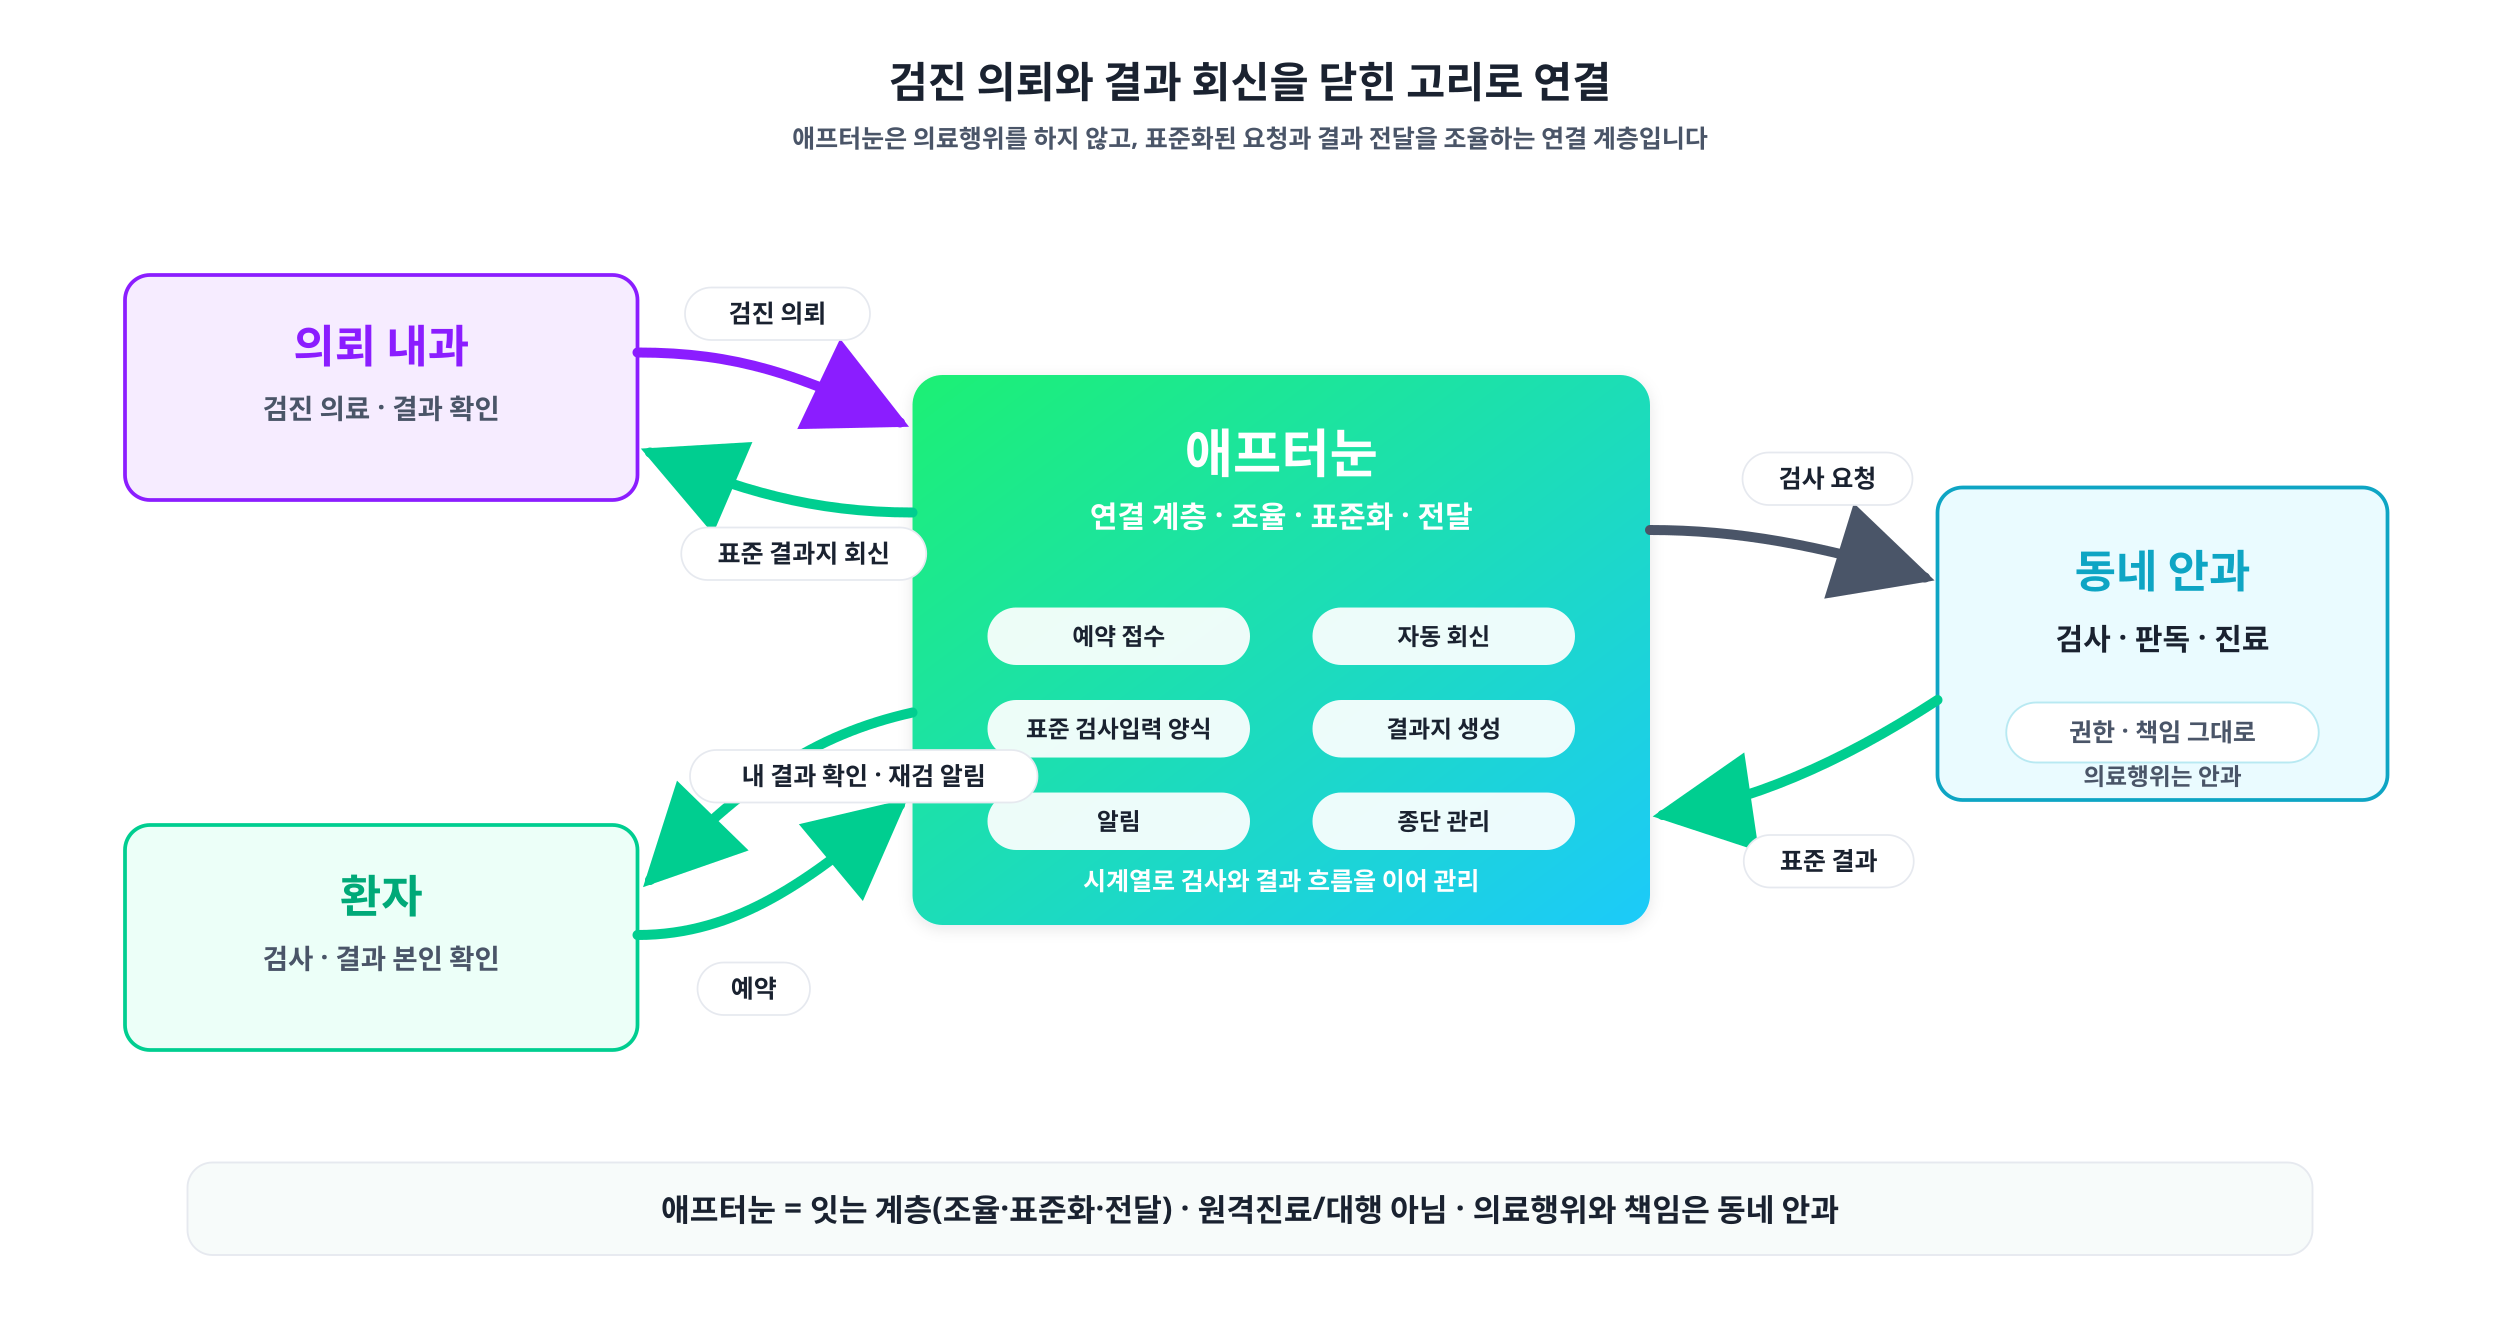
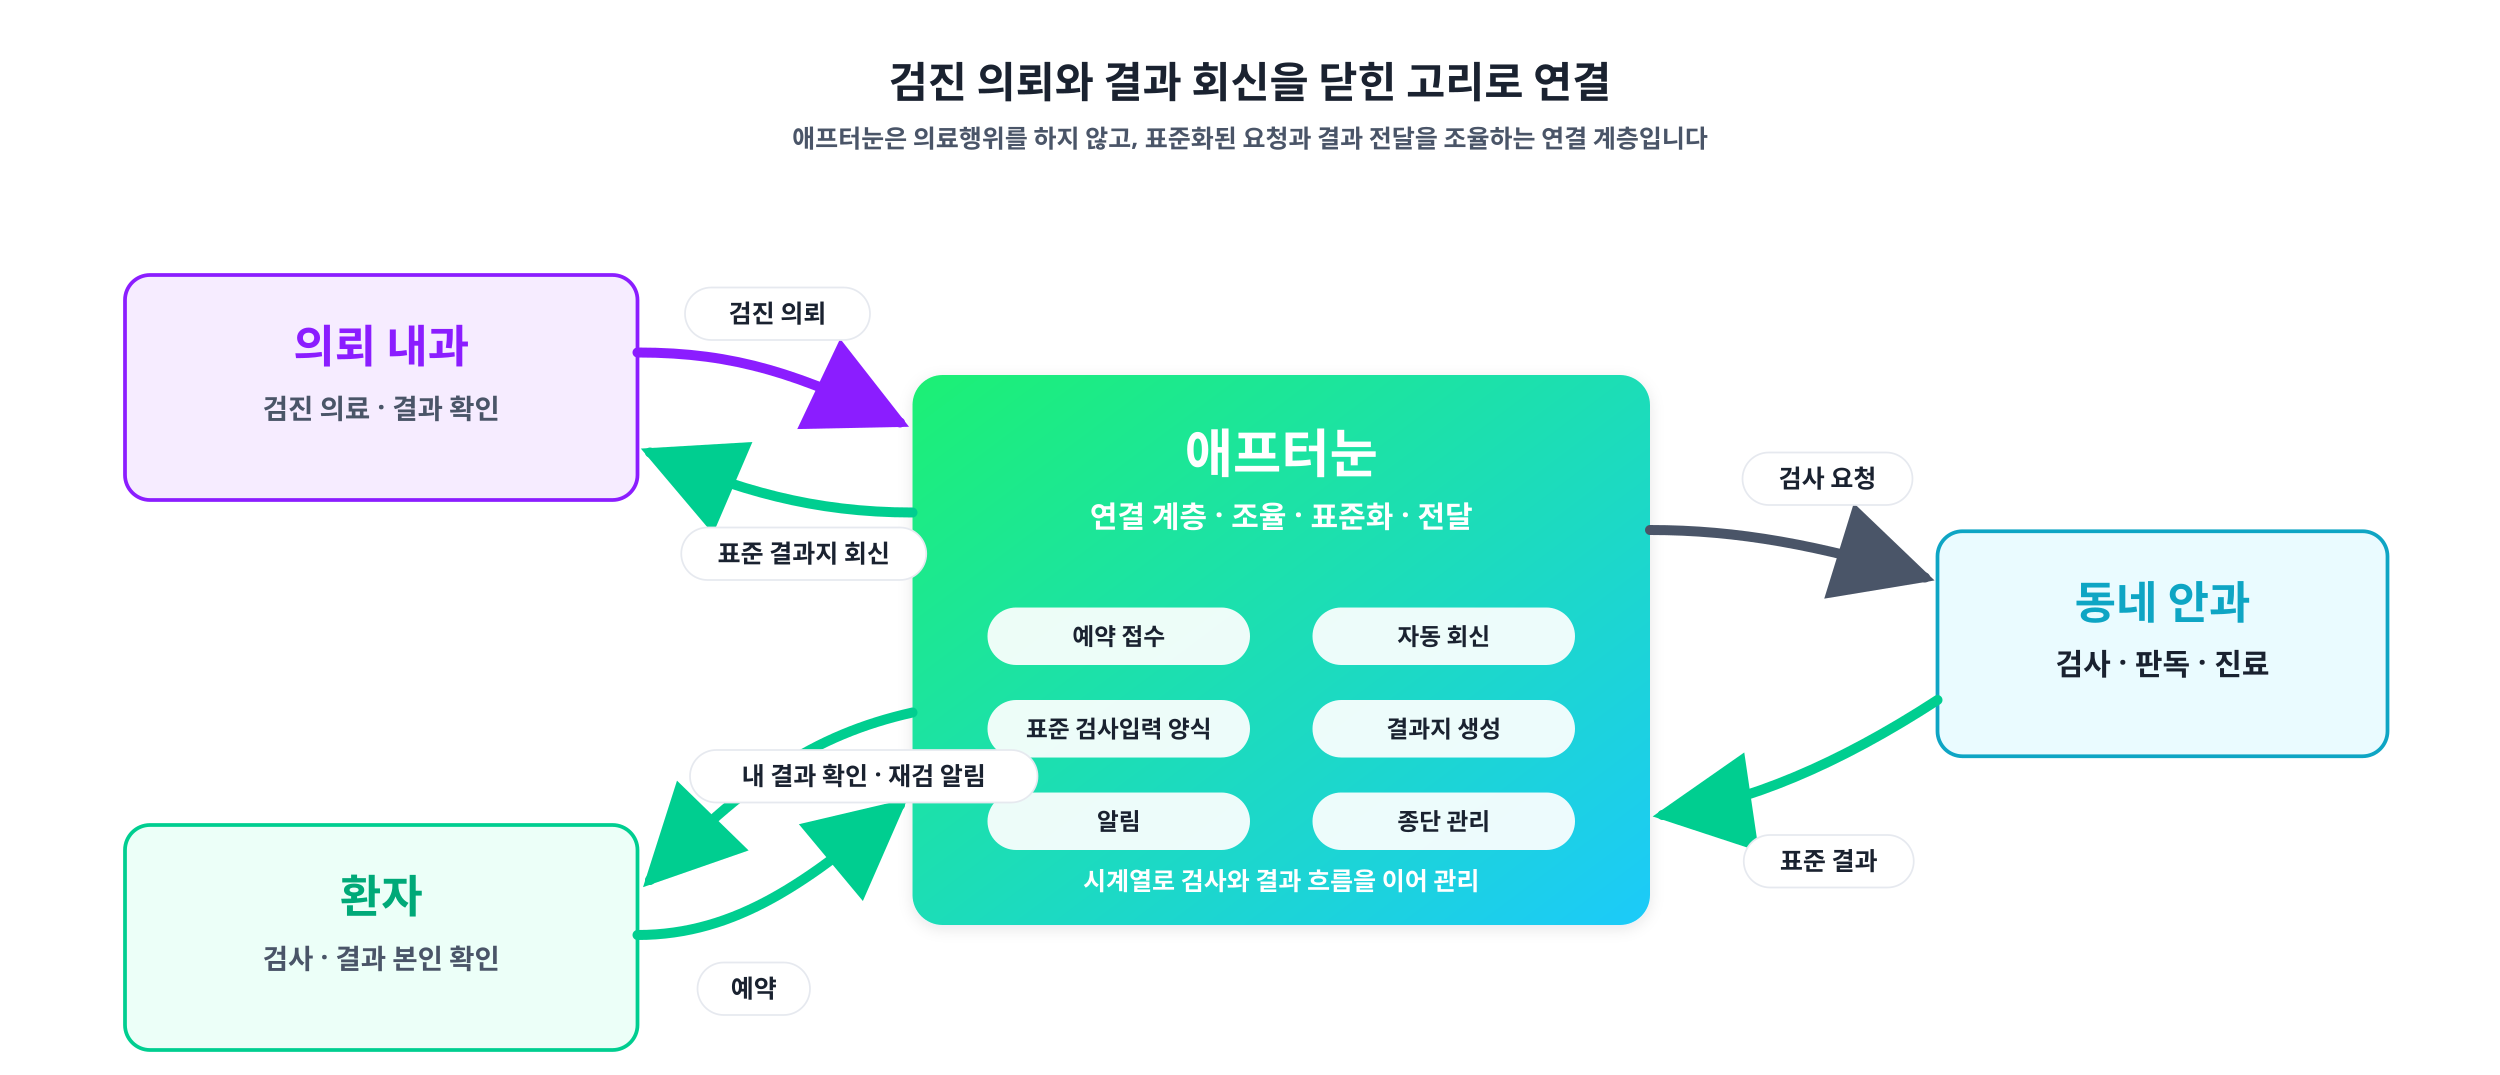
- <svg xmlns="http://www.w3.org/2000/svg" viewBox="0 0 2000 1060" width="2000" height="1060" role="img" aria-labelledby="title desc" font-family="'Pretendard','Apple SD Gothic Neo','Noto Sans KR',sans-serif">
+ <svg xmlns="http://www.w3.org/2000/svg" viewBox="0 0 2000 860" width="2000" height="860" role="img" aria-labelledby="title desc" font-family="'Pretendard','Apple SD Gothic Neo','Noto Sans KR',sans-serif">
  <defs>
    <linearGradient id="brandGradient" x1="0%" y1="0%" x2="100%" y2="100%">
      <stop offset="0%" stop-color="#1EF074" />
      <stop offset="100%" stop-color="#1ECAFA" />
    </linearGradient>
    <filter id="centerShadow" x="-12%" y="-18%" width="124%" height="140%">
      <feDropShadow dx="0" dy="3" stdDeviation="6" flood-color="#0A2540" flood-opacity="0.10" />
    </filter>
    <marker id="arrowRequest" viewBox="0 0 12 12" refX="10" refY="6" markerWidth="12" markerHeight="12" orient="auto-start-reverse">
      <path d="M1 1 L11 6 L1 11 Z" fill="#4A5568" />
    </marker>
    <marker id="arrowReturn" viewBox="0 0 12 12" refX="10" refY="6" markerWidth="12" markerHeight="12" orient="auto-start-reverse">
      <path d="M1 1 L11 6 L1 11 Z" fill="#00CE90" />
    </marker>
    <marker id="arrowPurple" viewBox="0 0 12 12" refX="10" refY="6" markerWidth="12" markerHeight="12" orient="auto-start-reverse">
      <path d="M1 1 L11 6 L1 11 Z" fill="#8B1DFF" />
    </marker>
    <marker id="arrowPatient" viewBox="0 0 12 12" refX="10" refY="6" markerWidth="12" markerHeight="12" orient="auto-start-reverse">
      <path d="M1 1 L11 6 L1 11 Z" fill="#00CE90" />
    </marker>
  </defs>
  <rect x="0" y="0" width="2000" height="1060" fill="#FFFFFF" />
  <text x="1000" y="78" text-anchor="middle" fill="#1A2230" font-size="34" font-weight="800">검진 의뢰와 결과 회신을 닫힌 고리로 연결</text>
  <text x="1000" y="118" text-anchor="middle" fill="#4A5568" font-size="20" font-weight="600">애프터눈은 의료행위를 하지 않고, 표준화된 요청과 결과 전달을 조율하는 연결 계층입니다</text>
  <rect x="100" y="220" width="410" height="180" rx="20" fill="#F6ECFF" stroke="#8B1DFF" stroke-width="3" />
  <text x="305" y="290" text-anchor="middle" fill="#8B1DFF" font-size="36" font-weight="800">의뢰 내과</text>
  <text x="305" y="335" text-anchor="middle" fill="#4A5568" font-size="22" font-weight="700">검진 의료 · 결과 확인</text>
  <rect x="100" y="660" width="410" height="180" rx="20" fill="#ECFFF8" stroke="#00CE90" stroke-width="3" />
  <text x="305" y="730" text-anchor="middle" fill="#00A978" font-size="36" font-weight="800">환자</text>
  <text x="305" y="775" text-anchor="middle" fill="#4A5568" font-size="22" font-weight="700">검사 · 결과 본인 확인</text>
  <rect x="730" y="300" width="590" height="440" rx="24" fill="url(#brandGradient)" filter="url(#centerShadow)" />
  <text x="1025" y="378" text-anchor="middle" fill="#FFFFFF" font-size="42" font-weight="800">애프터눈</text>
  <text x="1025" y="422" text-anchor="middle" fill="#FFFFFF" font-size="24" font-weight="700">연결 계층 · 조율 · 표준화 · 전달</text>
  <rect x="790" y="486" width="210" height="46" rx="23" fill="#FFFFFF" fill-opacity="0.92" />
  <text x="895" y="516" text-anchor="middle" fill="#1A2230" font-size="19" font-weight="700">예약 접수</text>
  <rect x="1050" y="486" width="210" height="46" rx="23" fill="#FFFFFF" fill-opacity="0.92" />
  <text x="1155" y="516" text-anchor="middle" fill="#1A2230" font-size="19" font-weight="700">자동 회신</text>
  <rect x="790" y="560" width="210" height="46" rx="23" fill="#FFFFFF" fill-opacity="0.92" />
  <text x="895" y="590" text-anchor="middle" fill="#1A2230" font-size="19" font-weight="700">표준 검사입력 양식</text>
  <rect x="1050" y="560" width="210" height="46" rx="23" fill="#FFFFFF" fill-opacity="0.92" />
  <text x="1155" y="590" text-anchor="middle" fill="#1A2230" font-size="19" font-weight="700">결과지 생성</text>
  <rect x="790" y="634" width="210" height="46" rx="23" fill="#FFFFFF" fill-opacity="0.92" />
  <text x="895" y="664" text-anchor="middle" fill="#1A2230" font-size="19" font-weight="700">알림</text>
  <rect x="1050" y="634" width="210" height="46" rx="23" fill="#FFFFFF" fill-opacity="0.92" />
  <text x="1155" y="664" text-anchor="middle" fill="#1A2230" font-size="19" font-weight="700">종단 관리</text>
  <text x="1025" y="712" text-anchor="middle" fill="#FFFFFF" font-size="20" font-weight="700">시계열로 검사와 결과 흐름을 이어 관리</text>
-   <rect x="1550" y="390" width="360" height="250" rx="20" fill="#EAFBFF" stroke="#0EA5C4" stroke-width="3" />
-   <text x="1730" y="470" text-anchor="middle" fill="#0EA5C4" font-size="36" font-weight="800">동네 안과</text>
-   <text x="1730" y="520" text-anchor="middle" fill="#1A2230" font-size="24" font-weight="800">검사 · 판독 · 진료</text>
-   <rect x="1605" y="562" width="250" height="48" rx="24" fill="#FFFFFF" stroke="#B8E9F2" stroke-width="1.5" />
-   <text x="1730" y="593" text-anchor="middle" fill="#4A5568" font-size="20" font-weight="800">권한 · 책임 그대로</text>
-   <text x="1730" y="628" text-anchor="middle" fill="#4A5568" font-size="19" font-weight="700">의료행위는 안과</text>
+   <rect x="1550" y="425" width="360" height="180" rx="20" fill="#EAFBFF" stroke="#0EA5C4" stroke-width="3" />
+   <text x="1730" y="495" text-anchor="middle" fill="#0EA5C4" font-size="36" font-weight="800">동네 안과</text>
+   <text x="1730" y="540" text-anchor="middle" fill="#1A2230" font-size="24" font-weight="800">검사 · 판독 · 진료</text>
  <path d="M510 282 C590 282 640 300 720 338" fill="none" stroke="#8B1DFF" stroke-width="8" stroke-linecap="round" marker-end="url(#arrowPurple)" />
  <rect x="548" y="230" width="148" height="42" rx="21" fill="#FFFFFF" stroke="#E6E9EF" stroke-width="1.4" />
  <text x="622" y="258" text-anchor="middle" fill="#1A2230" font-size="20" font-weight="800">검진 의뢰</text>
  <path d="M730 410 C650 410 590 392 520 362" fill="none" stroke="#00CE90" stroke-width="8" stroke-linecap="round" marker-end="url(#arrowReturn)" />
  <rect x="545" y="422" width="196" height="42" rx="21" fill="#FFFFFF" stroke="#E6E9EF" stroke-width="1.4" />
  <text x="643" y="450" text-anchor="middle" fill="#1A2230" font-size="20" font-weight="800">표준 결과지 회신</text>
  <path d="M510 748 C590 748 648 704 720 644" fill="none" stroke="#00CE90" stroke-width="8" stroke-linecap="round" marker-end="url(#arrowPatient)" />
  <rect x="558" y="770" width="90" height="42" rx="21" fill="#FFFFFF" stroke="#E6E9EF" stroke-width="1.4" />
  <text x="603" y="798" text-anchor="middle" fill="#1A2230" font-size="20" font-weight="800">예약</text>
  <path d="M730 570 C650 588 596 626 520 704" fill="none" stroke="#00CE90" stroke-width="8" stroke-linecap="round" marker-end="url(#arrowReturn)" />
  <rect x="552" y="600" width="278" height="42" rx="21" fill="#FFFFFF" stroke="#E6E9EF" stroke-width="1.4" />
  <text x="691" y="628" text-anchor="middle" fill="#1A2230" font-size="20" font-weight="800">내 결과 확인 · 재검 알림</text>
  <path d="M1320 424 C1390 424 1456 436 1540 462" fill="none" stroke="#4A5568" stroke-width="8" stroke-linecap="round" marker-end="url(#arrowRequest)" />
  <rect x="1394" y="362" width="136" height="42" rx="21" fill="#FFFFFF" stroke="#E6E9EF" stroke-width="1.4" />
  <text x="1462" y="390" text-anchor="middle" fill="#1A2230" font-size="20" font-weight="800">검사 요청</text>
  <path d="M1550 560 C1470 612 1398 642 1330 652" fill="none" stroke="#00CE90" stroke-width="8" stroke-linecap="round" marker-end="url(#arrowReturn)" />
  <rect x="1395" y="668" width="136" height="42" rx="21" fill="#FFFFFF" stroke="#E6E9EF" stroke-width="1.4" />
  <text x="1463" y="696" text-anchor="middle" fill="#1A2230" font-size="20" font-weight="800">표준 결과</text>
-   <rect x="150" y="930" width="1700" height="74" rx="20" fill="#F7FBFA" stroke="#E6E9EF" stroke-width="1.5" />
-   <text x="1000" y="977" text-anchor="middle" fill="#1A2230" font-size="25" font-weight="800">애프터눈 = 잇는 계층(조율·표준화·전달) · 원격진료/대행 아님 · 의료행위와 책임은 동네 안과</text>
</svg>
